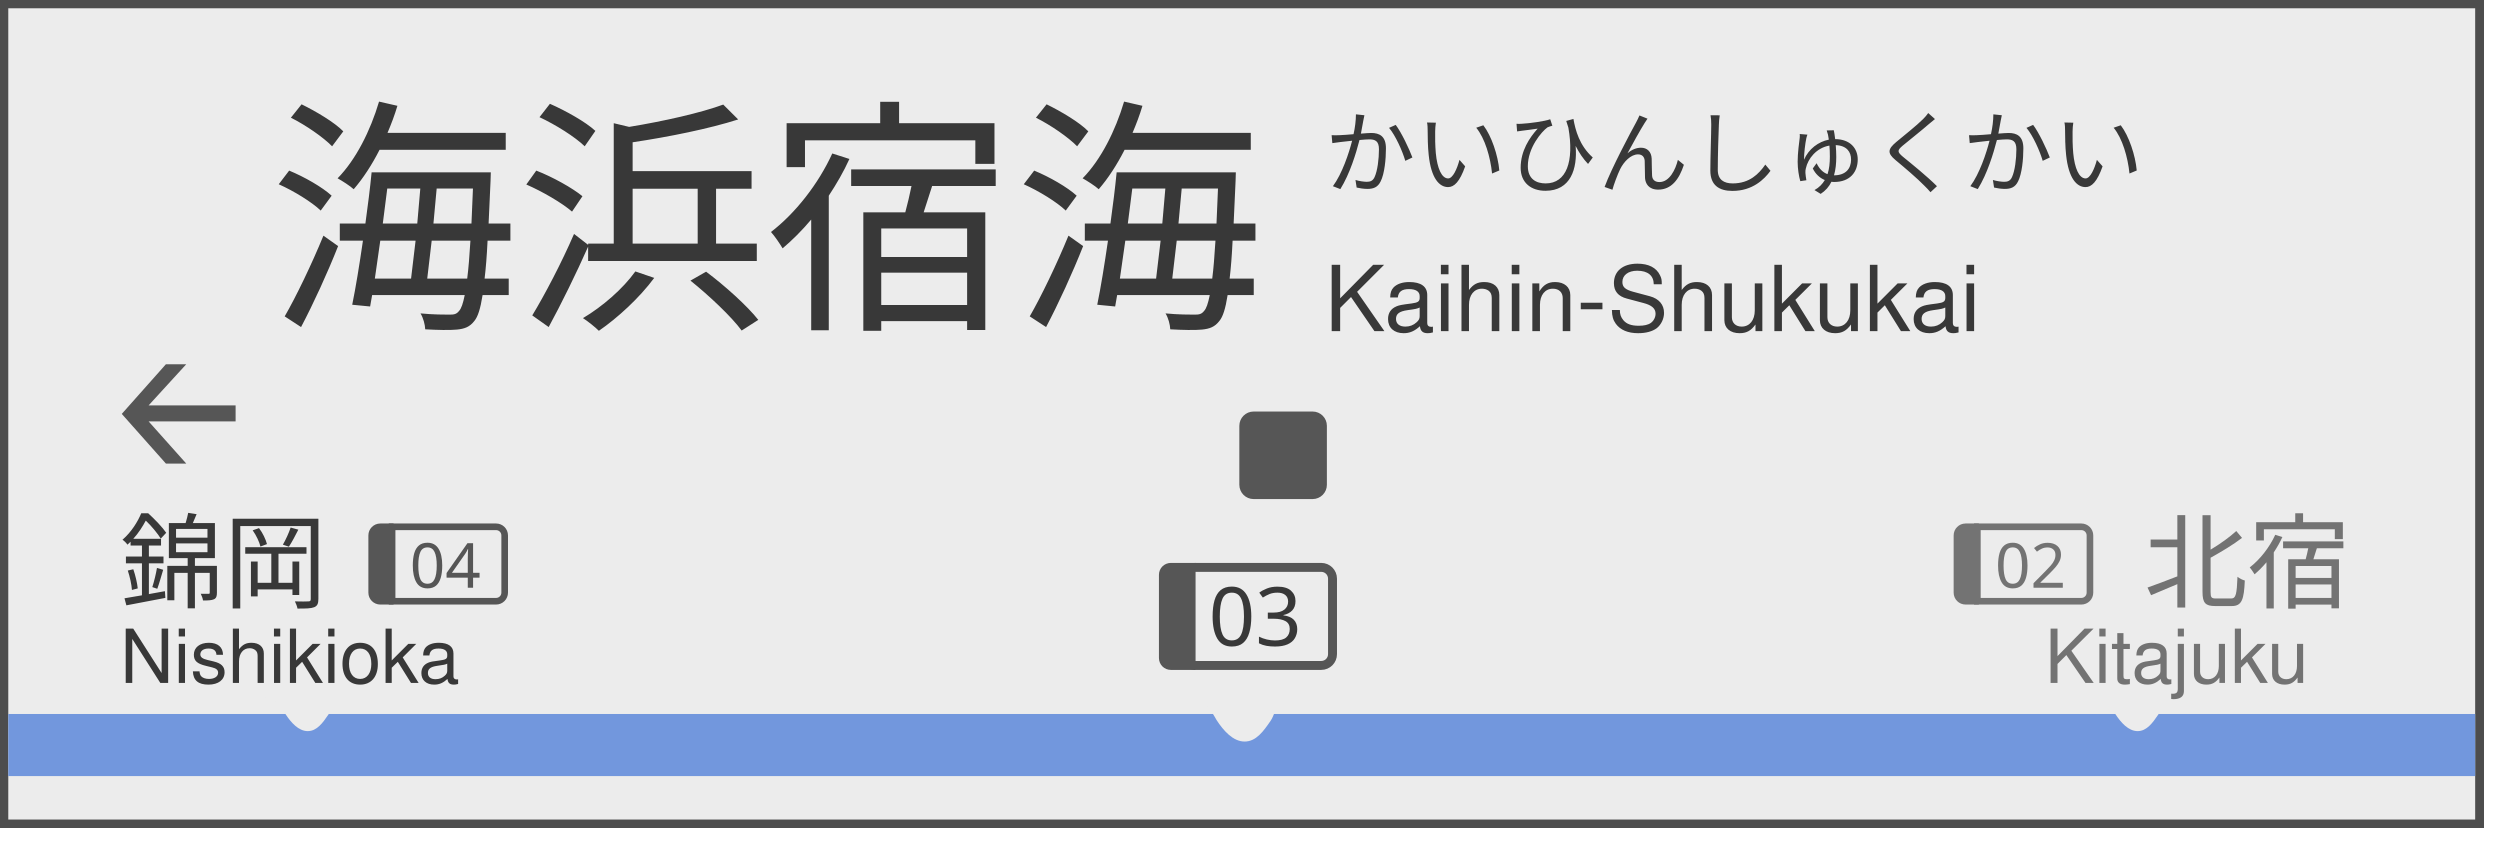
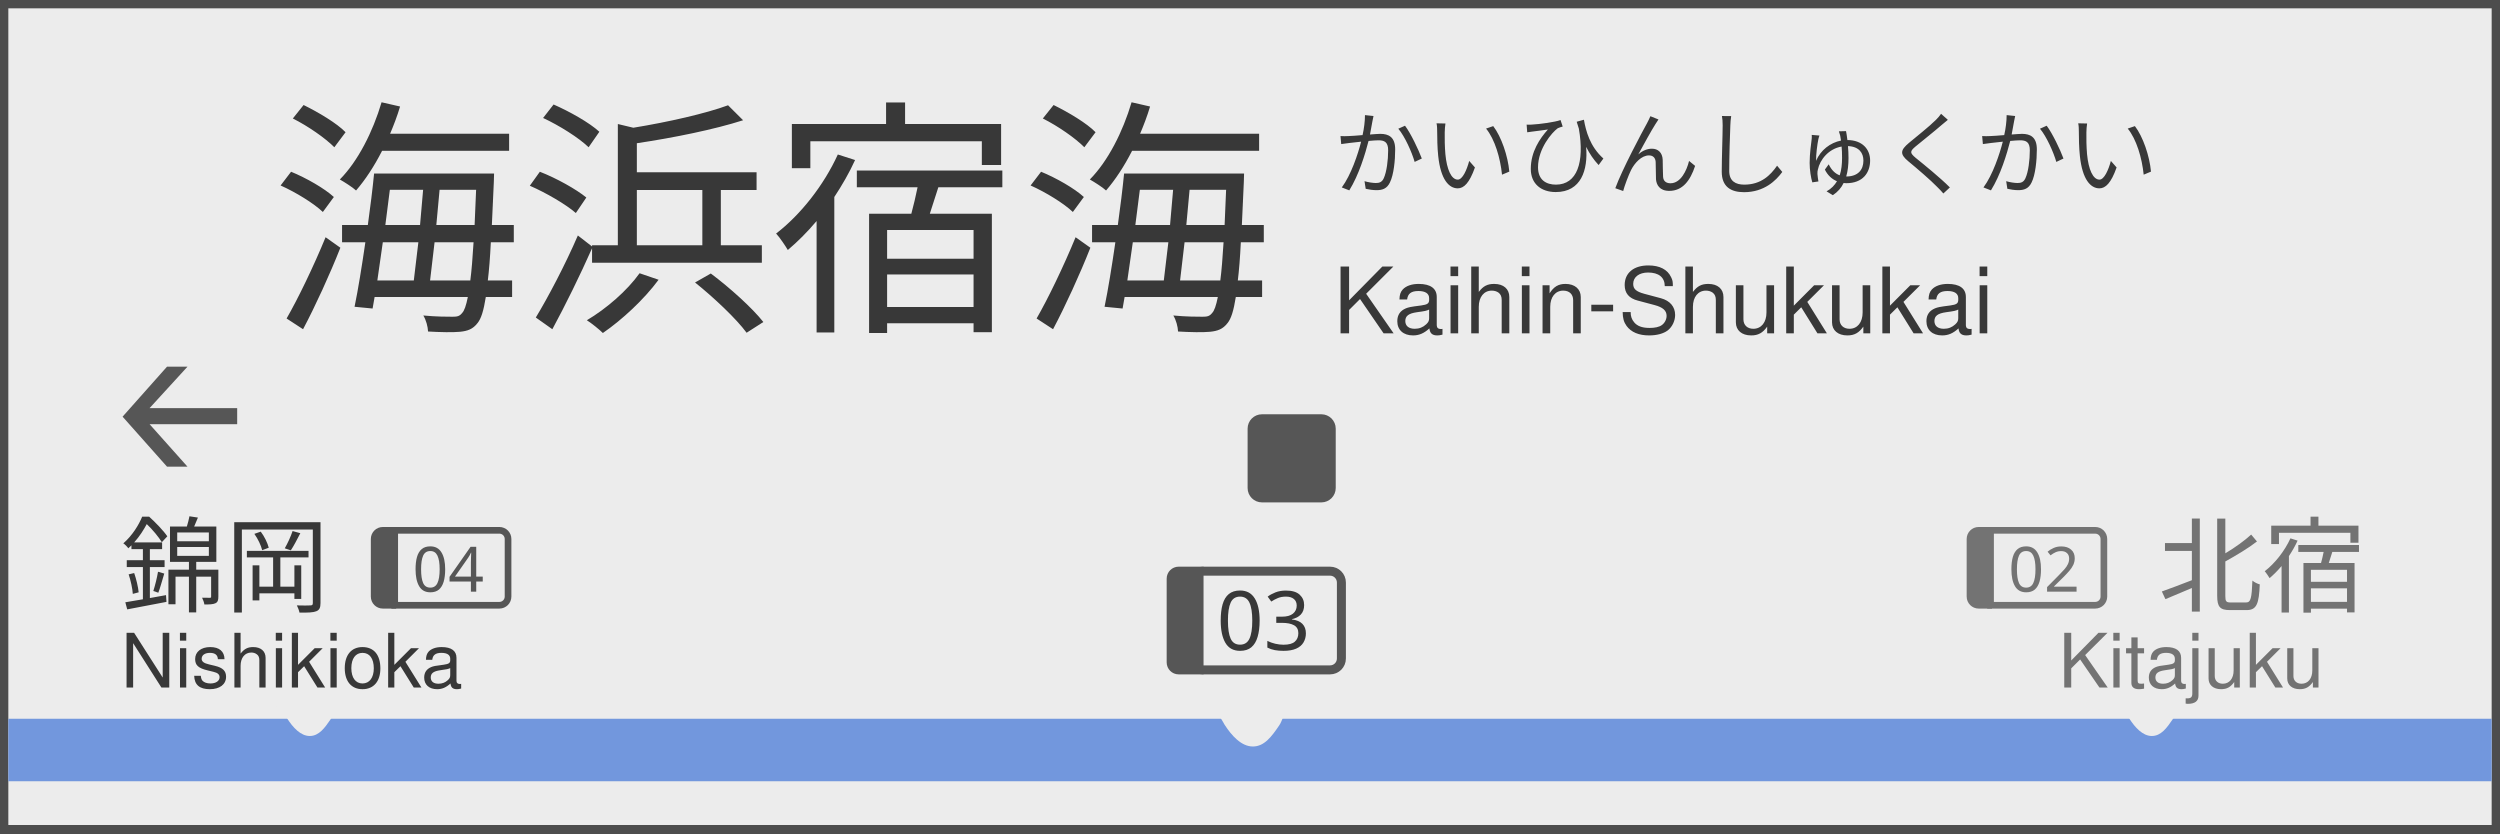
- <svg xmlns="http://www.w3.org/2000/svg" id="canvasGlobal" version="1.1">
+ <svg xmlns="http://www.w3.org/2000/svg" id="canvasGlobal" version="1.1" height="200" width="600" viewBox="0 0 600 200">
  <g id="svg-inner">
    <defs>
      <filter x="0%" y="0%" width="100%" height="100%" filterUnits="objectBoundingBox" id="filter-1">
        <feOffset dx="0" dy="0" in="SourceAlpha" result="shadowOffsetOuter1" />
        <feGaussianBlur stdDeviation="0" in="shadowOffsetOuter1" result="shadowBlurOuter1" />
        <feColorMatrix values="0 0 0 0 0   0 0 0 0 0   0 0 0 0 0  0 0 0 0 0" type="matrix" in="shadowBlurOuter1" result="shadowMatrixOuter1" />
        <feMerge>
          <feMergeNode in="shadowMatrixOuter1" />
          <feMergeNode in="SourceGraphic" />
        </feMerge>
      </filter>
      <linearGradient id="colorBeltGradient">
            </linearGradient>
    </defs>
    <g id="页面-1" stroke="none" stroke-width="0" fill="none" fill-rule="evenodd">
      <g id="Output" filter="url(#filter-1)" transform="translate(0, 0)">
        <rect id="background" stroke="#4D4D4D" stroke-width="4" fill="#ECECEC" x="0" y="0" width="600" height="200" />
        <g id="Main" transform="translate(65, 15)" fill="#383838" font-weight="normal">
          <text id="staNameEnglish" x="255" y="65" font-family="Helvetica" font-size="22">
            <tspan>Kaihin-Shukukai</tspan>
          </text>
          <text id="staNameKana" x="255" y="30" font-family="source-han-sans, .PingFangSC-Regular, .PingFang SC" font-size="22">
            <tspan>かいひんしゅくかい</tspan>
          </text>
          <text id="staNameChinese" x="0" y="60" font-family="source-han-sans, .PingFangSC-Regular, .PingFang SC" font-weight="normal" font-size="60">
            <tspan>海浜宿海</tspan>
          </text>
        </g>
        <line x1="2" y1="180" x2="598" y2="180" transform="translate(0, 0)" id="lineColorBelt1" stroke="#7297DD" stroke-width="15" />
        <line x1="2" y1="180" x2="598" y2="180" transform="translate(0, 0)" id="lineColorBelt2" stroke="#A0D4E7" stroke-width="15" visibility="hidden" />
        <g id="Right" transform="translate(472, 120)">
          <text id="rightStaNameChinese" x="46" y="25" font-family="PingFangSC-Regular, PingFang SC, source-han-sans" font-size="25" font-weight="normal" fill="#737373">
            <tspan>北宿</tspan>
          </text>
          <g id="rightIcon" transform="translate(0, 5)">
            <path id="rightIconInner" d="M5.508,2.052 L5.508,20.484 L2.88,20.484 C2.244,20.484 1.668,20.226 1.251,19.809 C0.834,19.392 0.576,18.816 0.576,18.18 L0.576,18.18 L0.576,4.356 C0.576,3.72 0.834,3.144 1.251,2.727 C1.668,2.31 2.244,2.052 2.88,2.052 L2.88,2.052 L5.508,2.052 Z" stroke="#737373" stroke-width="1.152" fill="#737373" />
            <path id="rightIconOuter" d="M30.852,2.276 C31.426,2.276 31.946,2.509 32.323,2.885 C32.699,3.262 32.932,3.782 32.932,4.356 L32.932,4.356 L32.932,18.18 C32.932,18.754 32.699,19.274 32.323,19.651 C31.946,20.027 31.426,20.26 30.852,20.26 L30.852,20.26 L5.732,20.26 L5.732,2.276 Z" stroke="#737373" stroke-width="1.6" />
            <text id="rightStaNumber" x="10" y="17" font-family="PingFangSC-Medium, PingFang SC, source-han-sans" font-size="15" font-weight="400" fill="#737373">
              <tspan>02</tspan>
            </text>
          </g>
          <path id="rightEpli" transform="translate(0, 0)" d="M44.44,56.638 C46.65,56.638 48.048,54.684 49.44,52.638 C50.148,51.598 50.007,50.752 51.243,49.753 C51.606,49.46 52.235,49.313 53.128,49.313 L56.576,49.313 C49.372,46.438 45.27,45 44.269,45 C43.304,45 39.214,46.438 32,49.313 L35.593,49.313 C36.029,49.326 36.443,49.43 36.834,49.622 C37.85,50.123 38.871,52.205 39.05,52.484 C40.379,54.546 42.231,56.638 44.44,56.638 Z" fill="#ECECEC" />
          <text id="rightStaNameEnglish" x="22" y="45" font-family="Helvetica" font-size="18" font-weight="normal" fill="#737373">
            <tspan>Kitajuku</tspan>
          </text>
        </g>
        <g id="Left" transform="translate(29, 120)">
          <g id="leftIcon" transform="translate(60, 5)">
            <path id="leftIconInner" d="M5.508,2.052 L5.508,20.484 L2.88,20.484 C2.244,20.484 1.668,20.226 1.251,19.809 C0.834,19.392 0.576,18.816 0.576,18.18 L0.576,18.18 L0.576,4.356 C0.576,3.72 0.834,3.144 1.251,2.727 C1.668,2.31 2.244,2.052 2.88,2.052 L2.88,2.052 L5.508,2.052 Z" stroke="#565656" stroke-width="1.152" fill="#565656" />
            <path id="leftIconOuter" d="M30.852,2.276 C31.426,2.276 31.946,2.509 32.323,2.885 C32.699,3.262 32.932,3.782 32.932,4.356 L32.932,4.356 L32.932,18.18 C32.932,18.754 32.699,19.274 32.323,19.651 C31.946,20.027 31.426,20.26 30.852,20.26 L30.852,20.26 L5.732,20.26 L5.732,2.276 Z" stroke="#565656" stroke-width="1.6" />
            <text id="leftStaNumber" x="10" y="17" font-family="PingFangSC-Medium, PingFang SC, source-han-sans" font-size="15" font-weight="400" fill="#565656">
              <tspan>04</tspan>
            </text>
          </g>
          <path id="leftEpli" d="M45.341,56.638 C47.55,56.638 48.948,54.684 50.341,52.638 C51.048,51.598 50.907,50.752 52.144,49.753 C52.507,49.46 53.135,49.313 54.028,49.313 L57.476,49.313 C50.273,46.438 46.17,45 45.169,45 C44.204,45 40.114,46.438 32.9,49.313 L36.493,49.313 C36.929,49.326 37.343,49.43 37.734,49.622 C38.751,50.123 39.771,52.205 39.951,52.484 C41.279,54.546 43.131,56.638 45.341,56.638 Z" fill="#ECECEC" />
          <text id="leftStaNameChinese" font-family=".PingFangSC-Regular, .PingFang SC, source-han-sans" font-size="25" font-weight="normal" fill="#383838">
            <tspan x="0" y="25">錦岡</tspan>
          </text>
          <text id="leftStaNameEnglish" font-family="Helvetica" font-size="18" font-weight="normal" fill="#383838">
            <tspan x="0" y="45">Nishikioka</tspan>
          </text>
        </g>
        <g id="Middle" transform="translate(235, 100)">
          <g id="middleIcon" transform="translate(45, 35)">
            <path id="middleIconOuter" d="M39.214,2.08 C39.966,2.08 40.646,2.385 41.139,2.877 C41.631,3.37 41.936,4.05 41.936,4.802 L41.936,4.802 L41.936,23.049 C41.936,23.801 41.631,24.481 41.139,24.974 C40.646,25.466 39.966,25.771 39.214,25.771 L39.214,25.771 L8.802,25.771 C8.05,25.771 7.37,25.466 6.877,24.974 C6.385,24.481 6.08,23.801 6.08,23.049 L6.08,23.049 L6.08,4.802 C6.08,4.05 6.385,3.37 6.877,2.877 C7.37,2.385 8.05,2.08 8.802,2.08 L8.802,2.08 Z" stroke="#565656" stroke-width="2.16" />
            <path id="middleIconInner" d="M7.77,2.08 L7.77,25.77 L2.874,25.77 C2.379,25.77 1.93,25.569 1.605,25.245 C1.281,24.92 1.08,24.471 1.08,23.976 L1.08,23.976 L1.08,3.874 C1.08,3.379 1.281,2.93 1.605,2.605 C1.93,2.281 2.379,2.08 2.874,2.08 L2.874,2.08 L7.77,2.08 Z" stroke="#565656" stroke-width="2.16" fill="#565656" />
            <text id="middleStaNumber" x="12" y="21" font-family="PingFangSC-Medium, PingFang SC, source-han-sans" font-size="19.707" font-weight="400" fill="#383838">
              <tspan>03</tspan>
            </text>
          </g>
          <g id="lineInfo" transform="translate(0,0)">
            <g id="lineIcon" transform="translate(65,0)">
              <rect id="abbrIcon" stroke="#565656" stroke-width="1.15" fill="#565656" x="0" y="0" width="20" height="20" rx="2.874" />
              <text id="lineAbbr" x="5" y="15" font-family="Arial-Medium, Arial" font-size="15" font-weight="normal" fill="#ECECEC">
                <tspan font-family="Arial-Medium, Arial" />
              </text>
            </g>
            <text id="lineName" x="90" y="18" font-family=".PingFangSC-Regular, .PingFang SC, source-han-sans" font-size="21" font-weight="normal" fill="#383838">
              <tspan />
            </text>
          </g>
          <path id="middleEpli" transform="translate(0, 0)" d="M65.692,79.159 C68.479,79.159 70.243,76.694 72,74.113 C72.892,72.802 72.714,71.734 74.274,70.474 C74.732,70.104 75.524,69.919 76.651,69.919 L81,69.919 C71.914,66.292 66.739,64.479 65.476,64.479 C64.259,64.479 59.1,66.292 50,69.919 L54.532,69.919 C55.082,69.936 55.604,70.066 56.098,70.309 C57.38,70.941 58.667,73.568 58.894,73.919 C60.569,76.52 62.906,79.159 65.692,79.159 Z" fill="#ECECEC" />
        </g>
        <g id="towardArrow" transform="translate(0, 0) rotate(0)" visibility="visible">
          <polygon id="Toward" fill="#565656" points="40.084 88 44.998 88 35.902 97.947 56.922 97.947 56.922 101.806 35.902 101.806 44.998 112 40.084 112 29.42 100" />
        </g>
      </g>
    </g>
  </g>
</svg>
